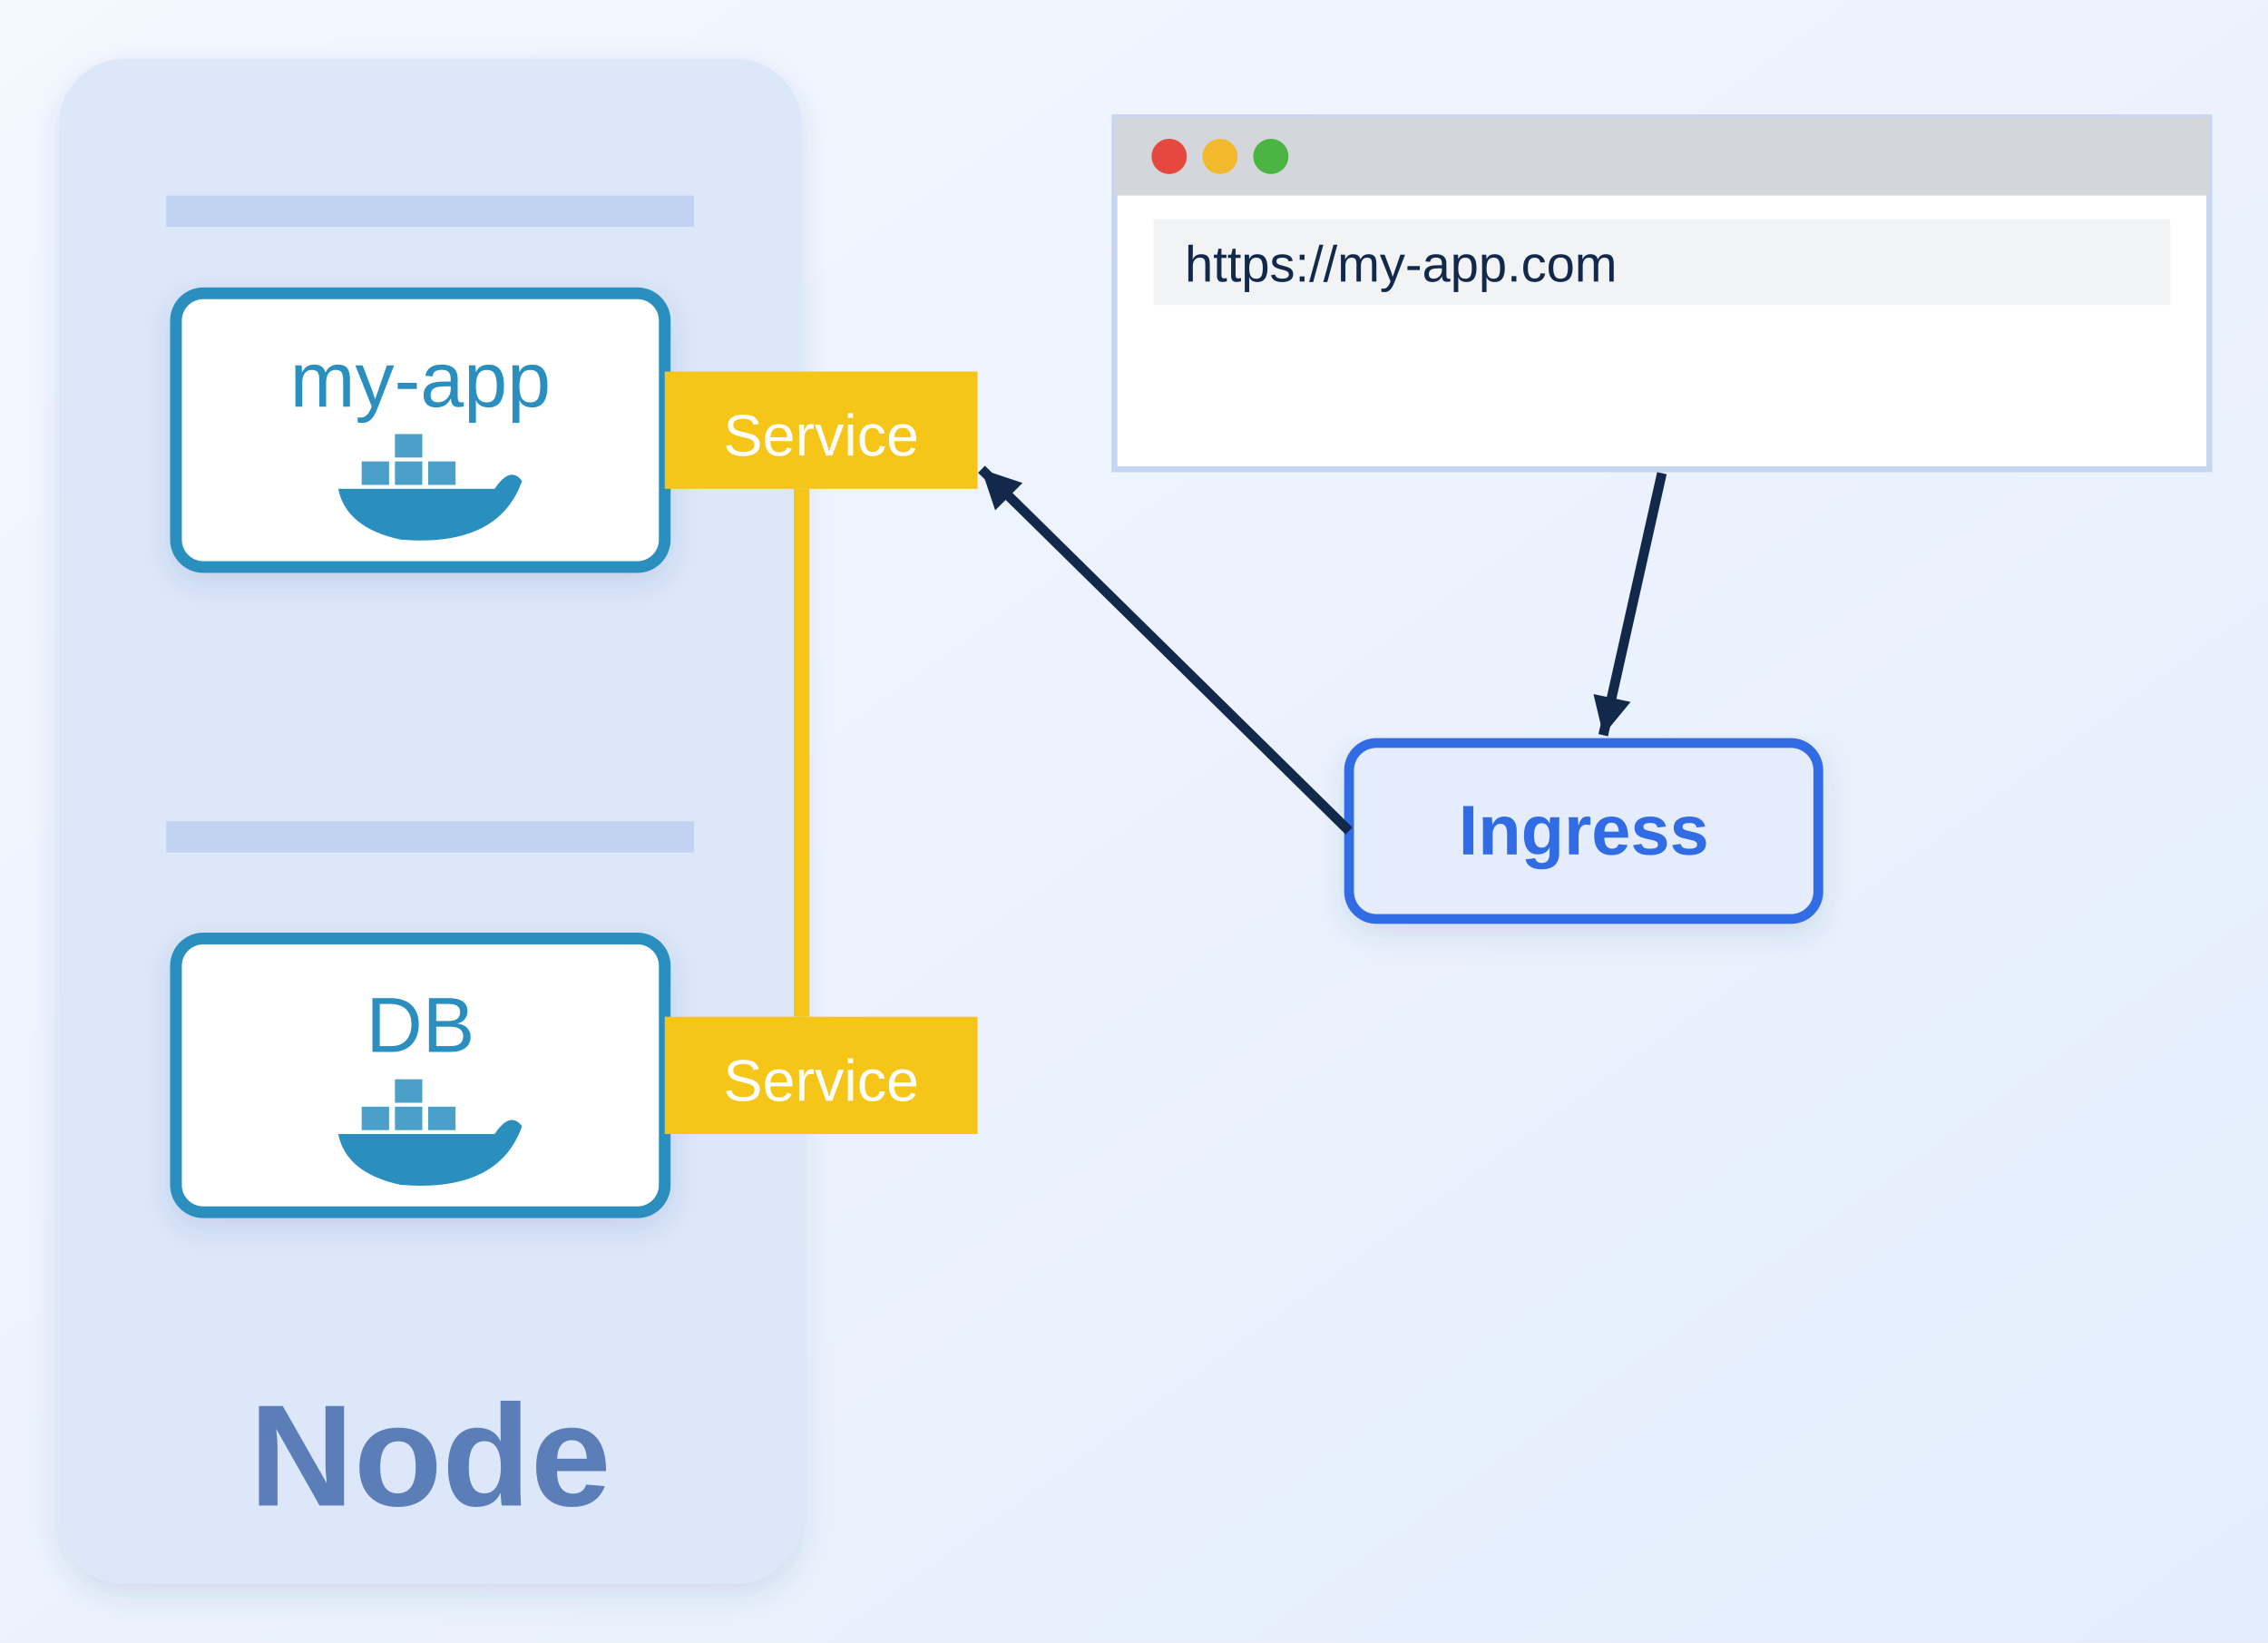
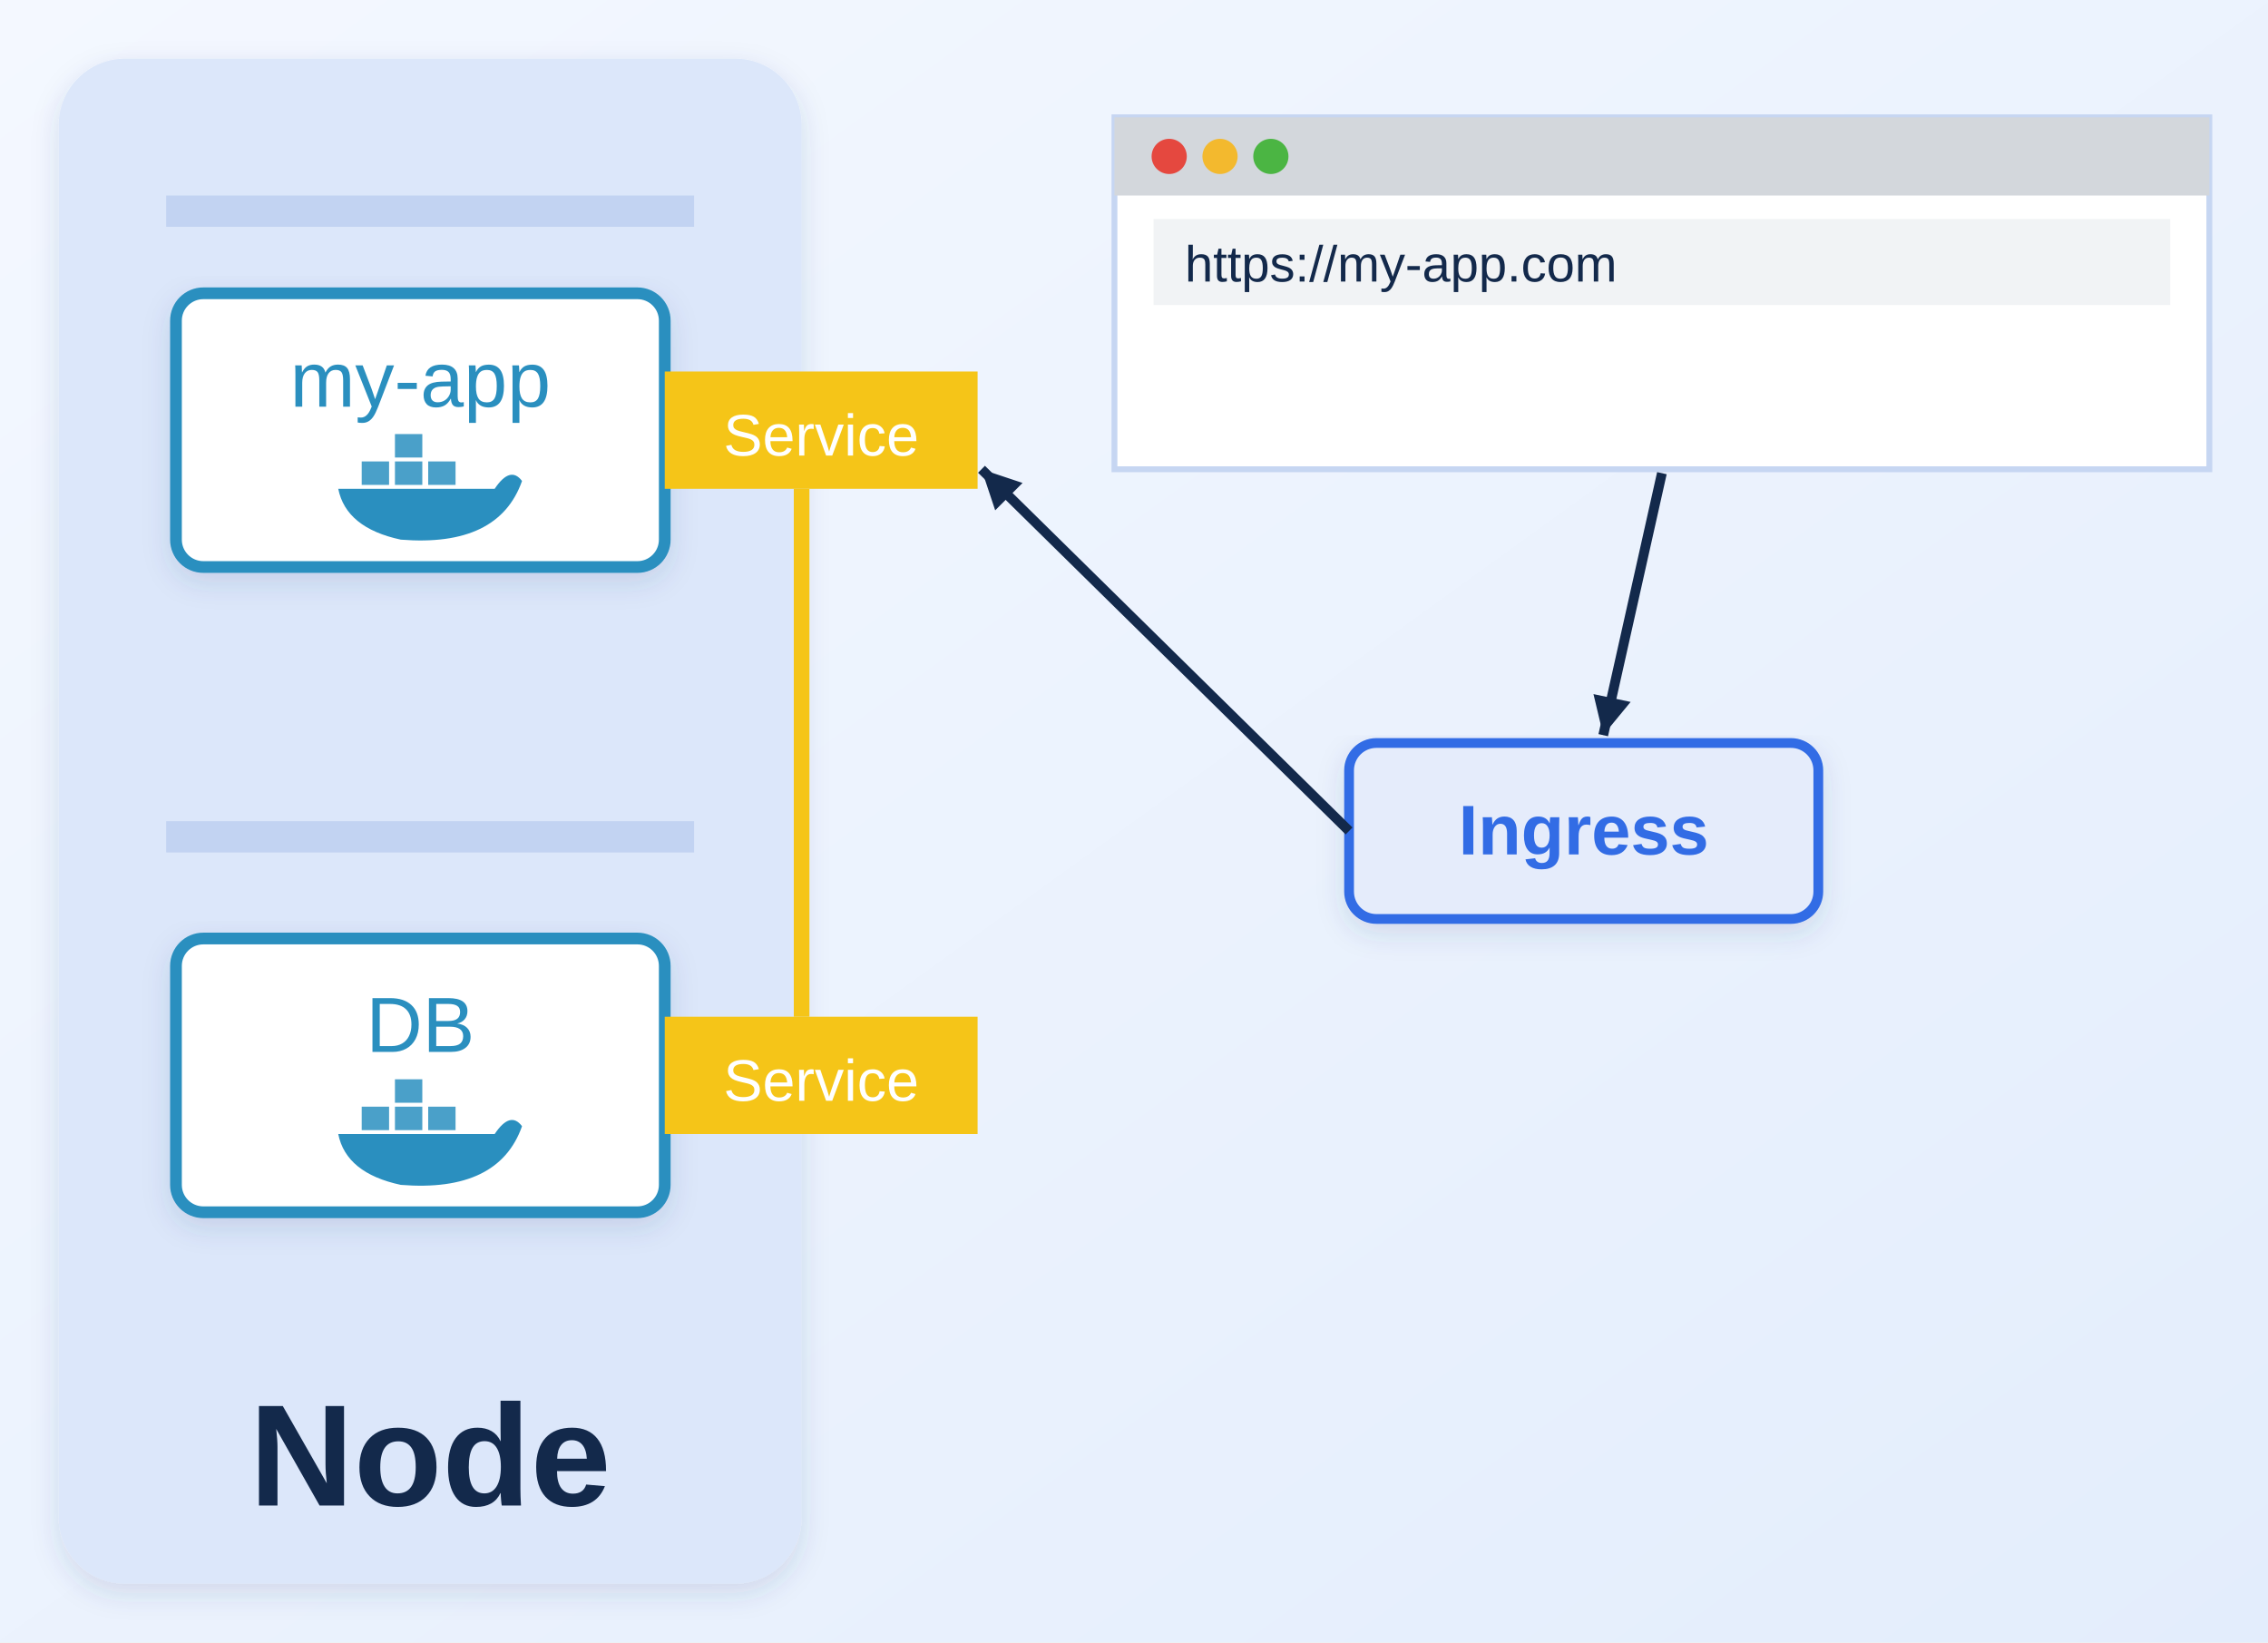
<svg xmlns="http://www.w3.org/2000/svg" viewBox="10 20 1160 840" width="696" height="504">
  <defs>
    <linearGradient id="ubg" x1="0" y1="0" x2="1" y2="1">
      <stop offset="0" stop-color="#F4F8FF" />
      <stop offset="1" stop-color="#E3EDFC" />
    </linearGradient>
    <filter id="ush" x="-10%" y="-10%" width="120%" height="135%">
      <feDropShadow dx="0" dy="5" stdDeviation="7" flood-color="#2A4A80" flood-opacity="0.14" />
    </filter>
  </defs>
  <rect x="10" y="20" width="1160" height="840" fill="url(#ubg)" />
  <rect filter="url(#ush)" x="40" y="50" width="380" height="780" rx="34" fill="#DCE7FA" />
  <rect x="95" y="120" width="270" height="16" fill="#C2D3F2" />
  <rect x="95" y="440.0" width="270" height="16" fill="#C2D3F2" />
-   <text x="230.0" y="790" style="font-family:'Segoe UI',Arial,sans-serif;font-size:74px;font-weight:600;fill:#5B7DB8;text-anchor:middle">Node</text>
+   <text x="230.0" y="790" style="font-family:'Segoe UI',Arial,sans-serif;font-size:74px;font-weight:600;fill:#13294B;text-anchor:middle">Node</text>
  <rect filter="url(#ush)" x="100" y="170" width="250" height="140" rx="14" fill="#FFFFFF" stroke="#2A8FBF" stroke-width="6" />
  <text x="225.0" y="228" style="font-family:'Segoe UI',Arial,sans-serif;font-size:40px;font-weight:500;fill:#2A8FBF;text-anchor:middle">my-app</text>
  <rect x="195.0" y="256.0" width="14.0" height="12.0" fill="#2A8FBF" opacity="0.85" />
  <rect x="212.0" y="256.0" width="14.0" height="12.0" fill="#2A8FBF" opacity="0.85" />
  <rect x="229.0" y="256.0" width="14.0" height="12.0" fill="#2A8FBF" opacity="0.85" />
  <rect x="212.0" y="242.0" width="14.0" height="12.0" fill="#2A8FBF" opacity="0.85" />
  <path d="M183.0 270 H263.0 Q271.0 258.0 277.0 266.0 Q265.0 300.0 215.0 296.0 Q187.0 290.0 183.0 270 z" fill="#2A8FBF" />
  <rect filter="url(#ush)" x="100" y="500" width="250" height="140" rx="14" fill="#FFFFFF" stroke="#2A8FBF" stroke-width="6" />
  <text x="225.0" y="558" style="font-family:'Segoe UI',Arial,sans-serif;font-size:40px;font-weight:500;fill:#2A8FBF;text-anchor:middle">DB</text>
  <rect x="195.0" y="586.0" width="14.0" height="12.0" fill="#2A8FBF" opacity="0.85" />
  <rect x="212.0" y="586.0" width="14.0" height="12.0" fill="#2A8FBF" opacity="0.85" />
  <rect x="229.0" y="586.0" width="14.0" height="12.0" fill="#2A8FBF" opacity="0.85" />
  <rect x="212.0" y="572.0" width="14.0" height="12.0" fill="#2A8FBF" opacity="0.85" />
  <path d="M183.0 600 H263.0 Q271.0 588.0 277.0 596.0 Q265.0 630.0 215.0 626.0 Q187.0 620.0 183.0 600 z" fill="#2A8FBF" />
  <line x1="420" y1="270" x2="420" y2="540" stroke="#F5C518" stroke-width="8" />
  <rect x="350" y="210" width="160" height="60" fill="#F5C518" />
  <text x="430.0" y="253" style="font-family:'Segoe UI',Arial,sans-serif;font-size:30px;font-weight:500;fill:#FFFFFF;text-anchor:middle">Service</text>
  <rect x="350" y="540" width="160" height="60" fill="#F5C518" />
  <text x="430.0" y="583" style="font-family:'Segoe UI',Arial,sans-serif;font-size:30px;font-weight:500;fill:#FFFFFF;text-anchor:middle">Service</text>
  <rect x="580" y="80" width="560" height="180" fill="#FFFFFF" stroke="#C6D6F2" stroke-width="3" />
  <rect x="580" y="80" width="560" height="40" fill="#D3D7DC" />
  <circle cx="608" cy="100" r="9" fill="#E5483F" />
  <circle cx="634" cy="100" r="9" fill="#F3B92E" />
  <circle cx="660" cy="100" r="9" fill="#4BB543" />
  <rect x="600" y="132" width="520" height="44" fill="#F1F3F5" />
  <text x="616" y="164" style="font-family:'Segoe UI',Arial,sans-serif;font-size:26px;font-weight:500;fill:#13294B;text-anchor:start">https://my-app.com</text>
  <rect filter="url(#ush)" x="700" y="400" width="240" height="90" rx="14" fill="#E5ECFB" stroke="#326CE5" stroke-width="5" />
  <text x="820" y="457" style="font-family:'Segoe UI',Arial,sans-serif;font-size:36px;font-weight:700;fill:#326CE5;text-anchor:middle">Ingress</text>
  <line x1="860" y1="262" x2="830" y2="396" stroke="#13294B" stroke-width="5" />
  <path d="M830 396 L825 375 L844 379 z" fill="#13294B" />
  <line x1="700" y1="445" x2="512" y2="260" stroke="#13294B" stroke-width="5" />
  <path d="M512 260 L533 267 L519 281 z" fill="#13294B" />
</svg>
